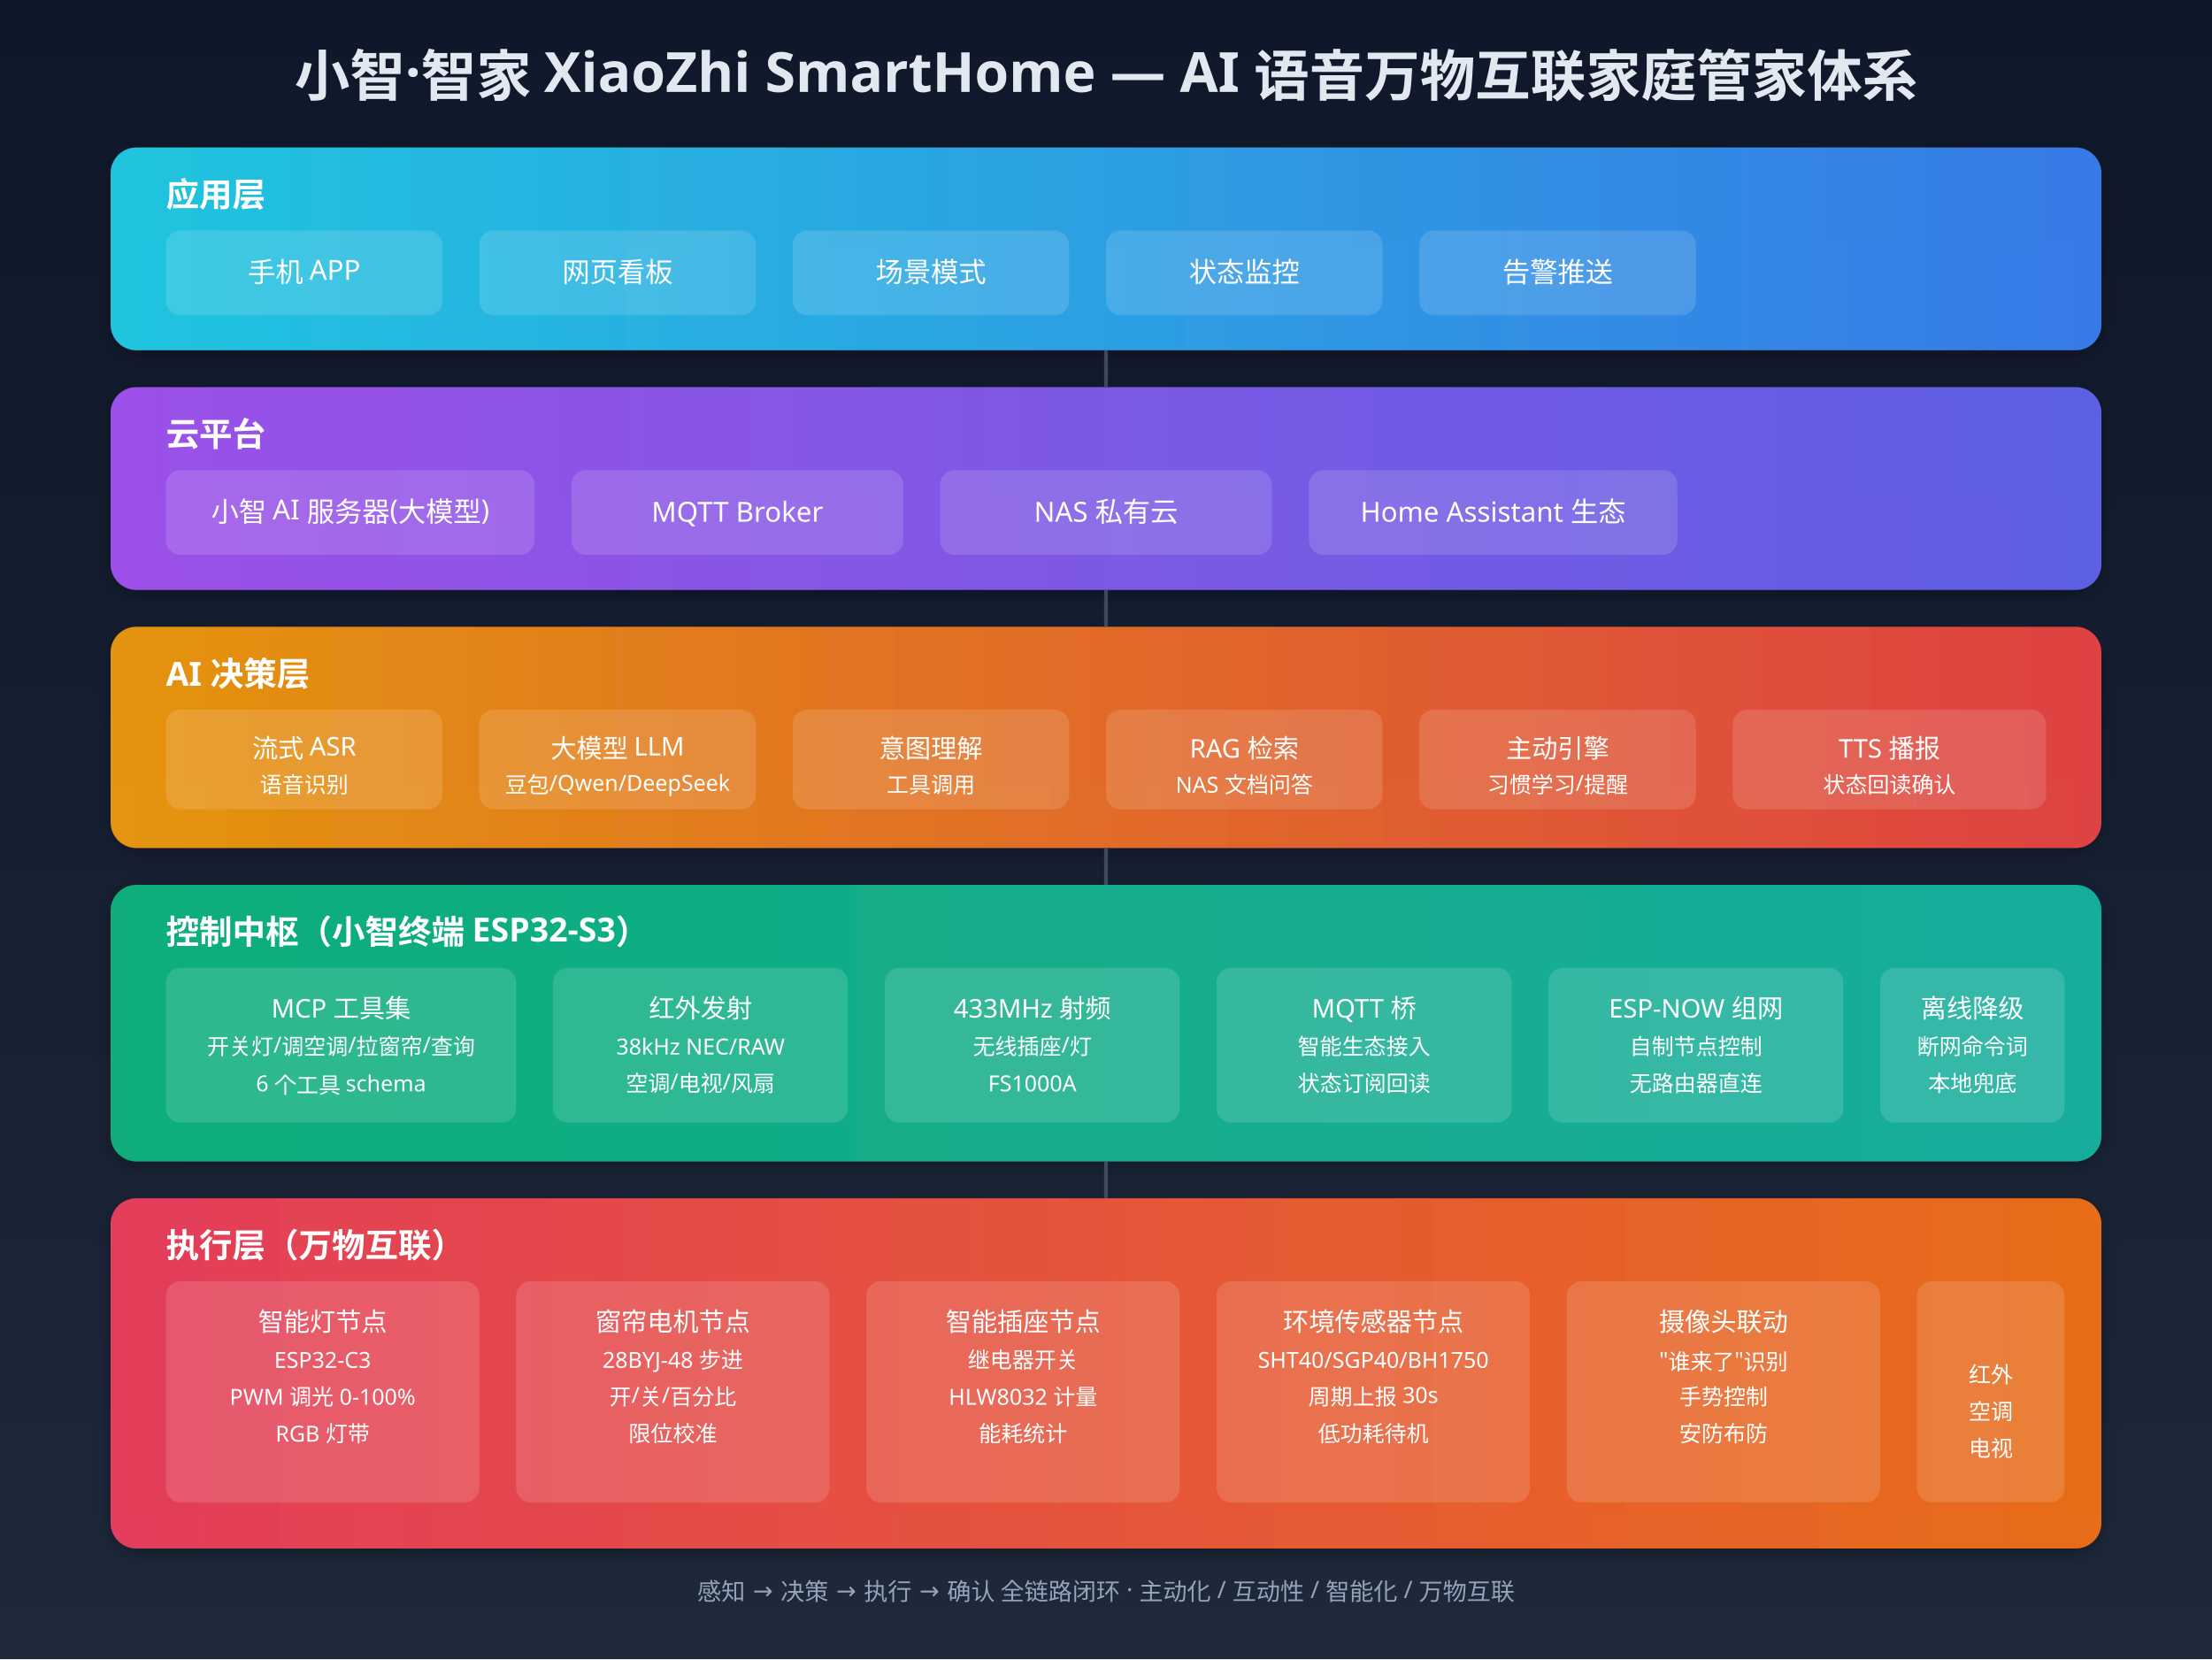
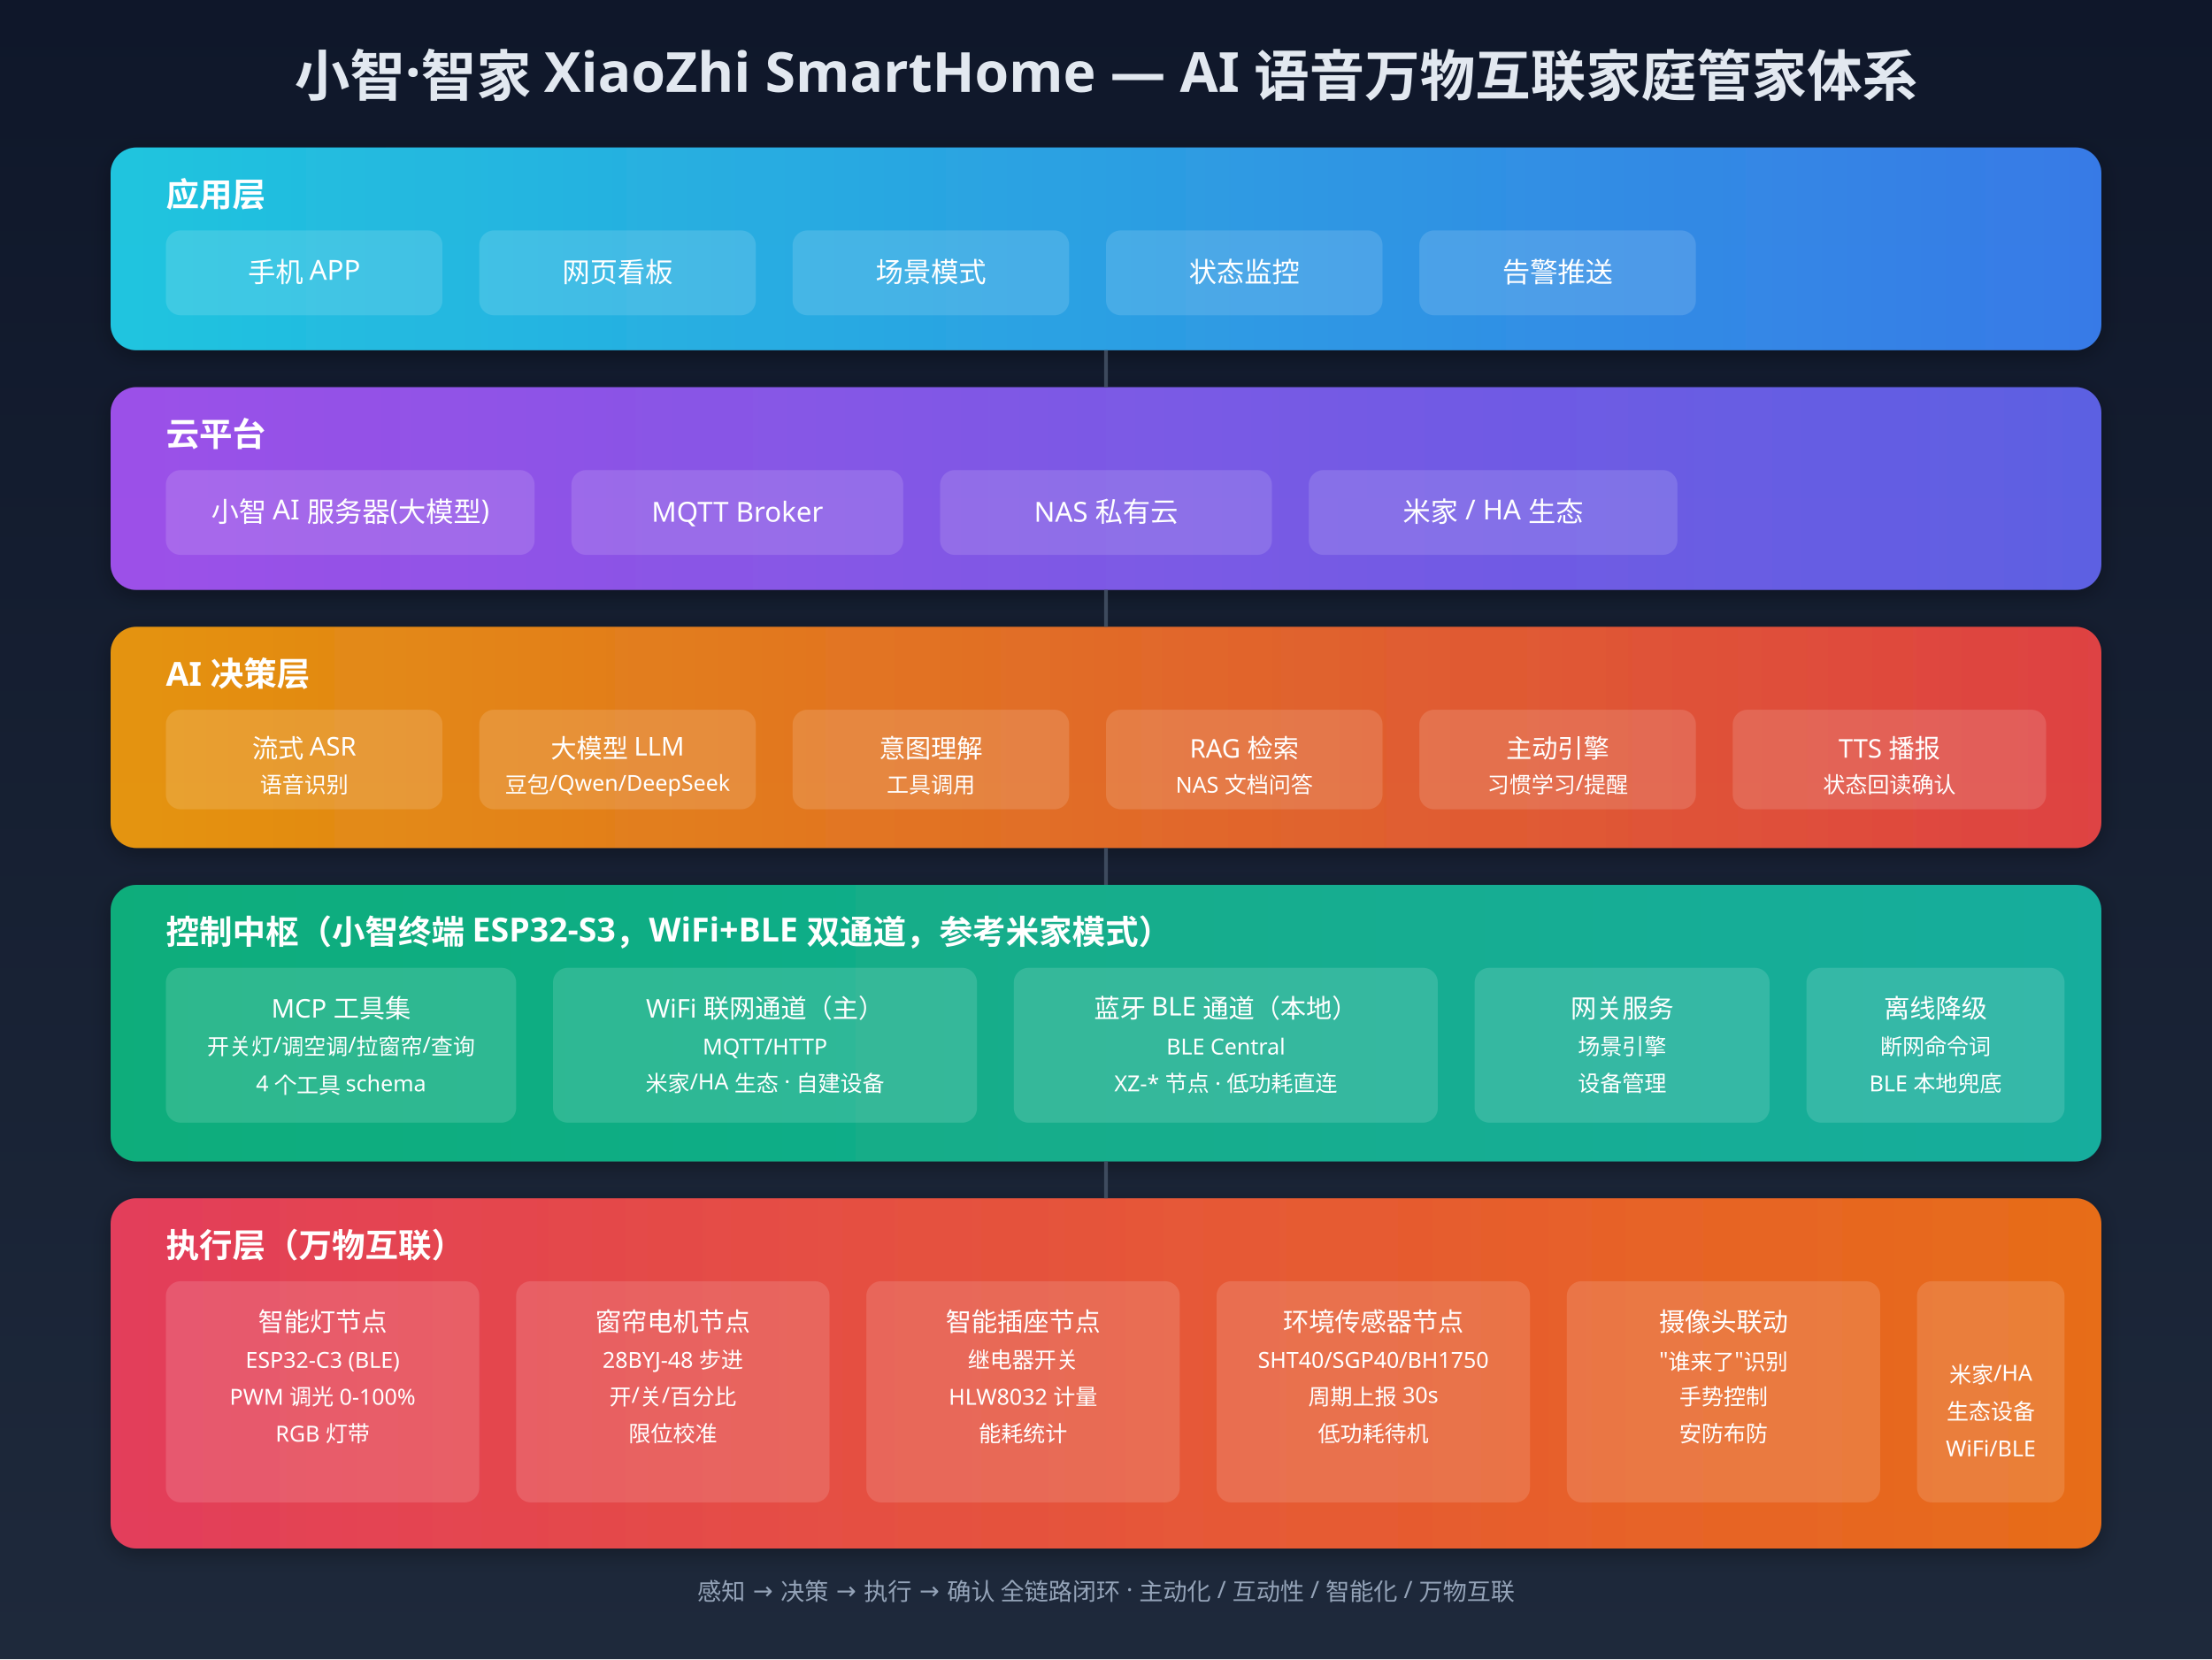
<svg xmlns="http://www.w3.org/2000/svg" width="1200" height="900" viewBox="0 0 1200 900">
  <defs>
    <linearGradient id="bg" x1="0" y1="0" x2="0" y2="1">
      <stop offset="0%" stop-color="#0f172a" />
      <stop offset="100%" stop-color="#1e293b" />
    </linearGradient>
    <linearGradient id="app" x1="0" y1="0" x2="1" y2="0">
      <stop offset="0%" stop-color="#22d3ee" />
      <stop offset="100%" stop-color="#3b82f6" />
    </linearGradient>
    <linearGradient id="cloud" x1="0" y1="0" x2="1" y2="0">
      <stop offset="0%" stop-color="#a855f7" />
      <stop offset="100%" stop-color="#6366f1" />
    </linearGradient>
    <linearGradient id="ai" x1="0" y1="0" x2="1" y2="0">
      <stop offset="0%" stop-color="#f59e0b" />
      <stop offset="100%" stop-color="#ef4444" />
    </linearGradient>
    <linearGradient id="gw" x1="0" y1="0" x2="1" y2="0">
      <stop offset="0%" stop-color="#10b981" />
      <stop offset="100%" stop-color="#14b8a6" />
    </linearGradient>
    <linearGradient id="exec" x1="0" y1="0" x2="1" y2="0">
      <stop offset="0%" stop-color="#f43f5e" />
      <stop offset="100%" stop-color="#f97316" />
    </linearGradient>
    <filter id="shadow">
      <feDropShadow dx="0" dy="3" stdDeviation="6" flood-opacity="0.35" />
    </filter>
  </defs>
  <rect width="1200" height="900" fill="url(#bg)" />
  <text x="600" y="52" text-anchor="middle" font-size="30" font-weight="bold" fill="#e2e8f0" font-family="Microsoft YaHei">小智·智家 XiaoZhi SmartHome — AI 语音万物互联家庭管家体系</text>
  <rect x="60" y="80" width="1080" height="110" rx="14" fill="url(#app)" opacity="0.92" filter="url(#shadow)" />
  <text x="90" y="112" font-size="18" font-weight="bold" fill="#fff" font-family="Microsoft YaHei">应用层</text>
  <g font-family="Microsoft YaHei" font-size="15" fill="#fff">
    <rect x="90" y="125" width="150" height="46" rx="8" fill="#ffffff22" />
    <text x="165" y="153" text-anchor="middle">手机 APP</text>
    <rect x="260" y="125" width="150" height="46" rx="8" fill="#ffffff22" />
    <text x="335" y="153" text-anchor="middle">网页看板</text>
    <rect x="430" y="125" width="150" height="46" rx="8" fill="#ffffff22" />
    <text x="505" y="153" text-anchor="middle">场景模式</text>
    <rect x="600" y="125" width="150" height="46" rx="8" fill="#ffffff22" />
    <text x="675" y="153" text-anchor="middle">状态监控</text>
    <rect x="770" y="125" width="150" height="46" rx="8" fill="#ffffff22" />
    <text x="845" y="153" text-anchor="middle">告警推送</text>
  </g>
  <rect x="60" y="210" width="1080" height="110" rx="14" fill="url(#cloud)" opacity="0.92" filter="url(#shadow)" />
  <text x="90" y="242" font-size="18" font-weight="bold" fill="#fff" font-family="Microsoft YaHei">云平台</text>
  <g font-family="Microsoft YaHei" font-size="15" fill="#fff">
    <rect x="90" y="255" width="200" height="46" rx="8" fill="#ffffff22" />
    <text x="190" y="283" text-anchor="middle">小智 AI 服务器(大模型)</text>
    <rect x="310" y="255" width="180" height="46" rx="8" fill="#ffffff22" />
    <text x="400" y="283" text-anchor="middle">MQTT Broker</text>
    <rect x="510" y="255" width="180" height="46" rx="8" fill="#ffffff22" />
    <text x="600" y="283" text-anchor="middle">NAS 私有云</text>
    <rect x="710" y="255" width="200" height="46" rx="8" fill="#ffffff22" />
-     <text x="810" y="283" text-anchor="middle">Home Assistant 生态</text>
+     <text x="810" y="283" text-anchor="middle">米家 / HA 生态</text>
  </g>
  <rect x="60" y="340" width="1080" height="120" rx="14" fill="url(#ai)" opacity="0.92" filter="url(#shadow)" />
  <text x="90" y="372" font-size="18" font-weight="bold" fill="#fff" font-family="Microsoft YaHei">AI 决策层</text>
  <g font-family="Microsoft YaHei" font-size="14" fill="#fff">
    <rect x="90" y="385" width="150" height="54" rx="8" fill="#ffffff22" />
    <text x="165" y="411" text-anchor="middle">流式 ASR</text>
    <text x="165" y="430" text-anchor="middle" font-size="12">语音识别</text>
    <rect x="260" y="385" width="150" height="54" rx="8" fill="#ffffff22" />
    <text x="335" y="411" text-anchor="middle">大模型 LLM</text>
    <text x="335" y="430" text-anchor="middle" font-size="12">豆包/Qwen/DeepSeek</text>
    <rect x="430" y="385" width="150" height="54" rx="8" fill="#ffffff22" />
    <text x="505" y="411" text-anchor="middle">意图理解</text>
    <text x="505" y="430" text-anchor="middle" font-size="12">工具调用</text>
    <rect x="600" y="385" width="150" height="54" rx="8" fill="#ffffff22" />
    <text x="675" y="411" text-anchor="middle">RAG 检索</text>
    <text x="675" y="430" text-anchor="middle" font-size="12">NAS 文档问答</text>
    <rect x="770" y="385" width="150" height="54" rx="8" fill="#ffffff22" />
    <text x="845" y="411" text-anchor="middle">主动引擎</text>
    <text x="845" y="430" text-anchor="middle" font-size="12">习惯学习/提醒</text>
    <rect x="940" y="385" width="170" height="54" rx="8" fill="#ffffff22" />
    <text x="1025" y="411" text-anchor="middle">TTS 播报</text>
    <text x="1025" y="430" text-anchor="middle" font-size="12">状态回读确认</text>
  </g>
  <rect x="60" y="480" width="1080" height="150" rx="14" fill="url(#gw)" opacity="0.92" filter="url(#shadow)" />
-   <text x="90" y="512" font-size="18" font-weight="bold" fill="#fff" font-family="Microsoft YaHei">控制中枢（小智终端 ESP32-S3）</text>
+   <text x="90" y="512" font-size="18" font-weight="bold" fill="#fff" font-family="Microsoft YaHei">控制中枢（小智终端 ESP32-S3，WiFi+BLE 双通道，参考米家模式）</text>
  <g font-family="Microsoft YaHei" font-size="14" fill="#fff">
    <rect x="90" y="525" width="190" height="84" rx="8" fill="#ffffff22" />
    <text x="185" y="552" text-anchor="middle">MCP 工具集</text>
    <text x="185" y="572" text-anchor="middle" font-size="12">开关灯/调空调/拉窗帘/查询</text>
-     <text x="185" y="592" text-anchor="middle" font-size="12">6 个工具 schema</text>
-     <rect x="300" y="525" width="160" height="84" rx="8" fill="#ffffff22" />
-     <text x="380" y="552" text-anchor="middle">红外发射</text>
-     <text x="380" y="572" text-anchor="middle" font-size="12">38kHz NEC/RAW</text>
-     <text x="380" y="592" text-anchor="middle" font-size="12">空调/电视/风扇</text>
-     <rect x="480" y="525" width="160" height="84" rx="8" fill="#ffffff22" />
-     <text x="560" y="552" text-anchor="middle">433MHz 射频</text>
-     <text x="560" y="572" text-anchor="middle" font-size="12">无线插座/灯</text>
-     <text x="560" y="592" text-anchor="middle" font-size="12">FS1000A</text>
-     <rect x="660" y="525" width="160" height="84" rx="8" fill="#ffffff22" />
-     <text x="740" y="552" text-anchor="middle">MQTT 桥</text>
-     <text x="740" y="572" text-anchor="middle" font-size="12">智能生态接入</text>
-     <text x="740" y="592" text-anchor="middle" font-size="12">状态订阅回读</text>
-     <rect x="840" y="525" width="160" height="84" rx="8" fill="#ffffff22" />
-     <text x="920" y="552" text-anchor="middle">ESP-NOW 组网</text>
-     <text x="920" y="572" text-anchor="middle" font-size="12">自制节点控制</text>
-     <text x="920" y="592" text-anchor="middle" font-size="12">无路由器直连</text>
-     <rect x="1020" y="525" width="100" height="84" rx="8" fill="#ffffff22" />
-     <text x="1070" y="552" text-anchor="middle">离线降级</text>
-     <text x="1070" y="572" text-anchor="middle" font-size="12">断网命令词</text>
-     <text x="1070" y="592" text-anchor="middle" font-size="12">本地兜底</text>
+     <text x="185" y="592" text-anchor="middle" font-size="12">4 个工具 schema</text>
+     <rect x="300" y="525" width="230" height="84" rx="8" fill="#ffffff22" />
+     <text x="415" y="552" text-anchor="middle">WiFi 联网通道（主）</text>
+     <text x="415" y="572" text-anchor="middle" font-size="12">MQTT/HTTP</text>
+     <text x="415" y="592" text-anchor="middle" font-size="12">米家/HA 生态 · 自建设备</text>
+     <rect x="550" y="525" width="230" height="84" rx="8" fill="#ffffff22" />
+     <text x="665" y="552" text-anchor="middle">蓝牙 BLE 通道（本地）</text>
+     <text x="665" y="572" text-anchor="middle" font-size="12">BLE Central</text>
+     <text x="665" y="592" text-anchor="middle" font-size="12">XZ-* 节点 · 低功耗直连</text>
+     <rect x="800" y="525" width="160" height="84" rx="8" fill="#ffffff22" />
+     <text x="880" y="552" text-anchor="middle">网关服务</text>
+     <text x="880" y="572" text-anchor="middle" font-size="12">场景引擎</text>
+     <text x="880" y="592" text-anchor="middle" font-size="12">设备管理</text>
+     <rect x="980" y="525" width="140" height="84" rx="8" fill="#ffffff22" />
+     <text x="1050" y="552" text-anchor="middle">离线降级</text>
+     <text x="1050" y="572" text-anchor="middle" font-size="12">断网命令词</text>
+     <text x="1050" y="592" text-anchor="middle" font-size="12">BLE 本地兜底</text>
  </g>
  <rect x="60" y="650" width="1080" height="190" rx="14" fill="url(#exec)" opacity="0.92" filter="url(#shadow)" />
  <text x="90" y="682" font-size="18" font-weight="bold" fill="#fff" font-family="Microsoft YaHei">执行层（万物互联）</text>
  <g font-family="Microsoft YaHei" font-size="14" fill="#fff">
    <rect x="90" y="695" width="170" height="120" rx="8" fill="#ffffff22" />
    <text x="175" y="722" text-anchor="middle">智能灯节点</text>
-     <text x="175" y="742" text-anchor="middle" font-size="12">ESP32-C3</text>
+     <text x="175" y="742" text-anchor="middle" font-size="12">ESP32-C3 (BLE)</text>
    <text x="175" y="762" text-anchor="middle" font-size="12">PWM 调光 0-100%</text>
    <text x="175" y="782" text-anchor="middle" font-size="12">RGB 灯带</text>
    <rect x="280" y="695" width="170" height="120" rx="8" fill="#ffffff22" />
    <text x="365" y="722" text-anchor="middle">窗帘电机节点</text>
    <text x="365" y="742" text-anchor="middle" font-size="12">28BYJ-48 步进</text>
    <text x="365" y="762" text-anchor="middle" font-size="12">开/关/百分比</text>
    <text x="365" y="782" text-anchor="middle" font-size="12">限位校准</text>
    <rect x="470" y="695" width="170" height="120" rx="8" fill="#ffffff22" />
    <text x="555" y="722" text-anchor="middle">智能插座节点</text>
    <text x="555" y="742" text-anchor="middle" font-size="12">继电器开关</text>
    <text x="555" y="762" text-anchor="middle" font-size="12">HLW8032 计量</text>
    <text x="555" y="782" text-anchor="middle" font-size="12">能耗统计</text>
    <rect x="660" y="695" width="170" height="120" rx="8" fill="#ffffff22" />
    <text x="745" y="722" text-anchor="middle">环境传感器节点</text>
    <text x="745" y="742" text-anchor="middle" font-size="12">SHT40/SGP40/BH1750</text>
    <text x="745" y="762" text-anchor="middle" font-size="12">周期上报 30s</text>
    <text x="745" y="782" text-anchor="middle" font-size="12">低功耗待机</text>
    <rect x="850" y="695" width="170" height="120" rx="8" fill="#ffffff22" />
    <text x="935" y="722" text-anchor="middle">摄像头联动</text>
    <text x="935" y="742" text-anchor="middle" font-size="12">"谁来了"识别</text>
    <text x="935" y="762" text-anchor="middle" font-size="12">手势控制</text>
    <text x="935" y="782" text-anchor="middle" font-size="12">安防布防</text>
    <rect x="1040" y="695" width="80" height="120" rx="8" fill="#ffffff22" />
-     <text x="1080" y="750" text-anchor="middle" font-size="12">红外</text>
-     <text x="1080" y="770" text-anchor="middle" font-size="12">空调</text>
-     <text x="1080" y="790" text-anchor="middle" font-size="12">电视</text>
+     <text x="1080" y="750" text-anchor="middle" font-size="12">米家/HA</text>
+     <text x="1080" y="770" text-anchor="middle" font-size="12">生态设备</text>
+     <text x="1080" y="790" text-anchor="middle" font-size="12">WiFi/BLE</text>
  </g>
  <g stroke="#475569" stroke-width="2" opacity="0.8">
    <line x1="600" y1="190" x2="600" y2="210" />
    <line x1="600" y1="320" x2="600" y2="340" />
    <line x1="600" y1="460" x2="600" y2="480" />
    <line x1="600" y1="630" x2="600" y2="650" />
  </g>
  <text x="600" y="868" text-anchor="middle" font-size="13" fill="#94a3b8" font-family="Microsoft YaHei">感知 → 决策 → 执行 → 确认 全链路闭环 · 主动化 / 互动性 / 智能化 / 万物互联</text>
</svg>
